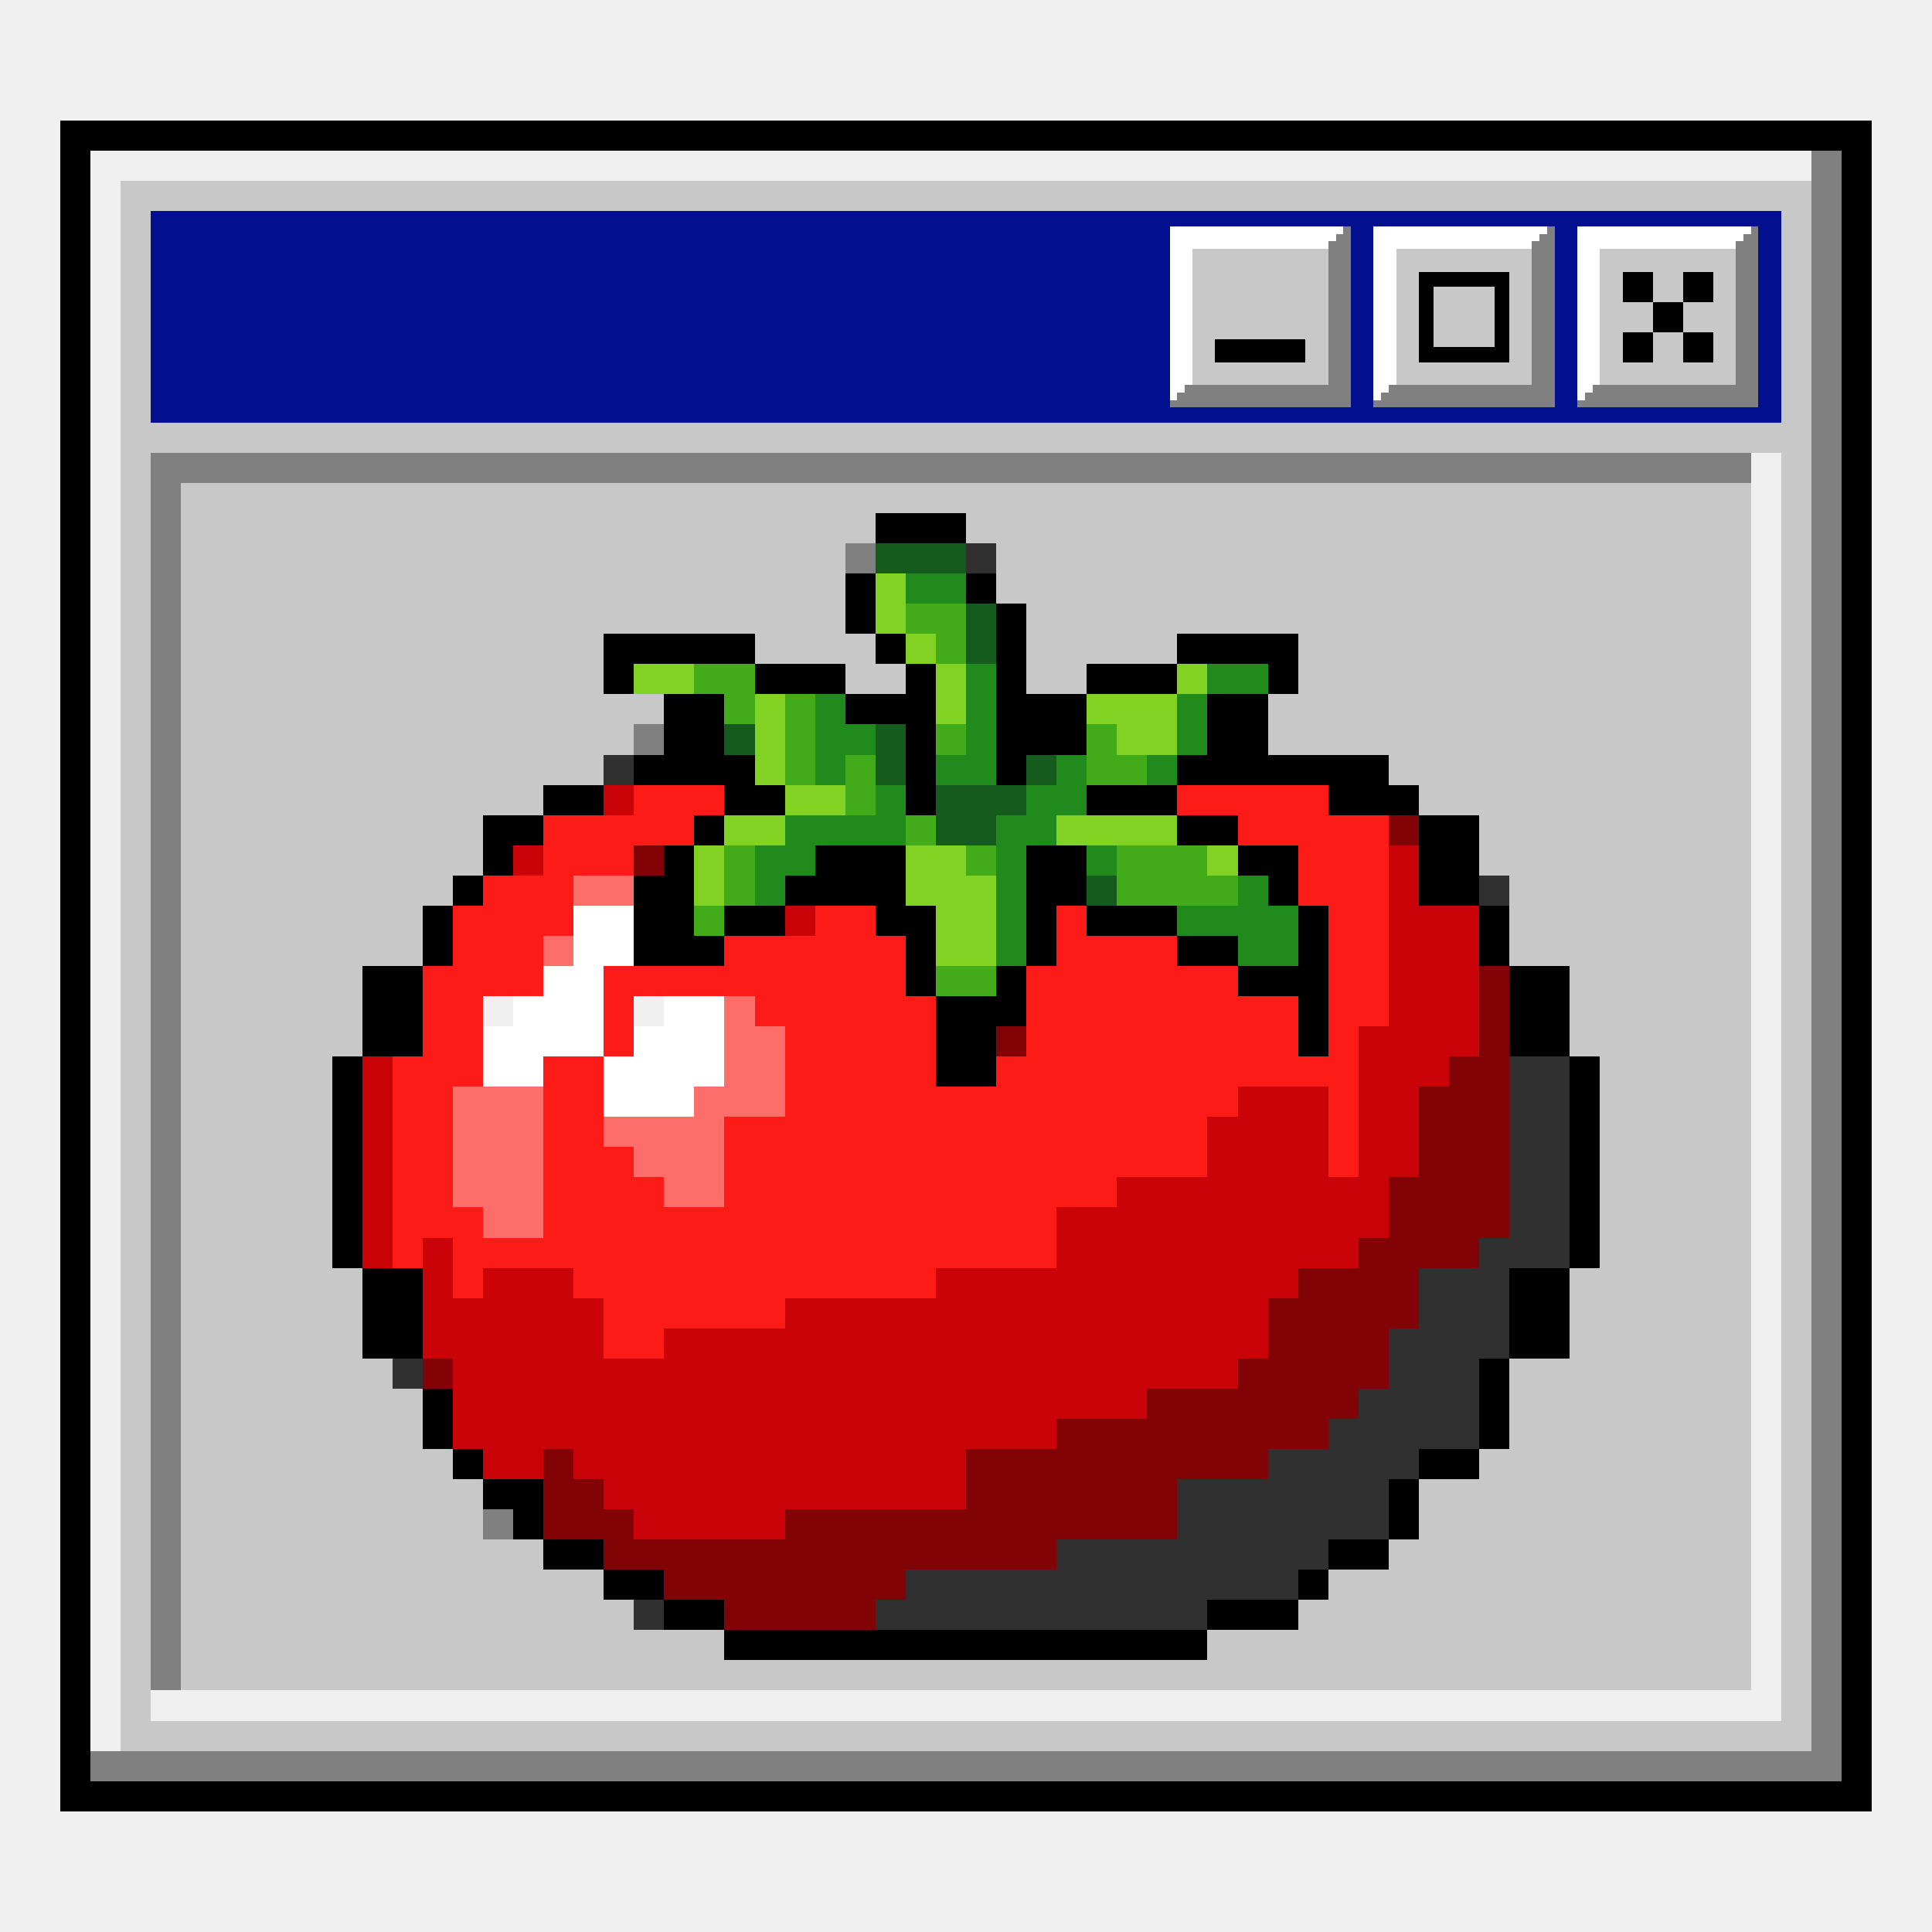
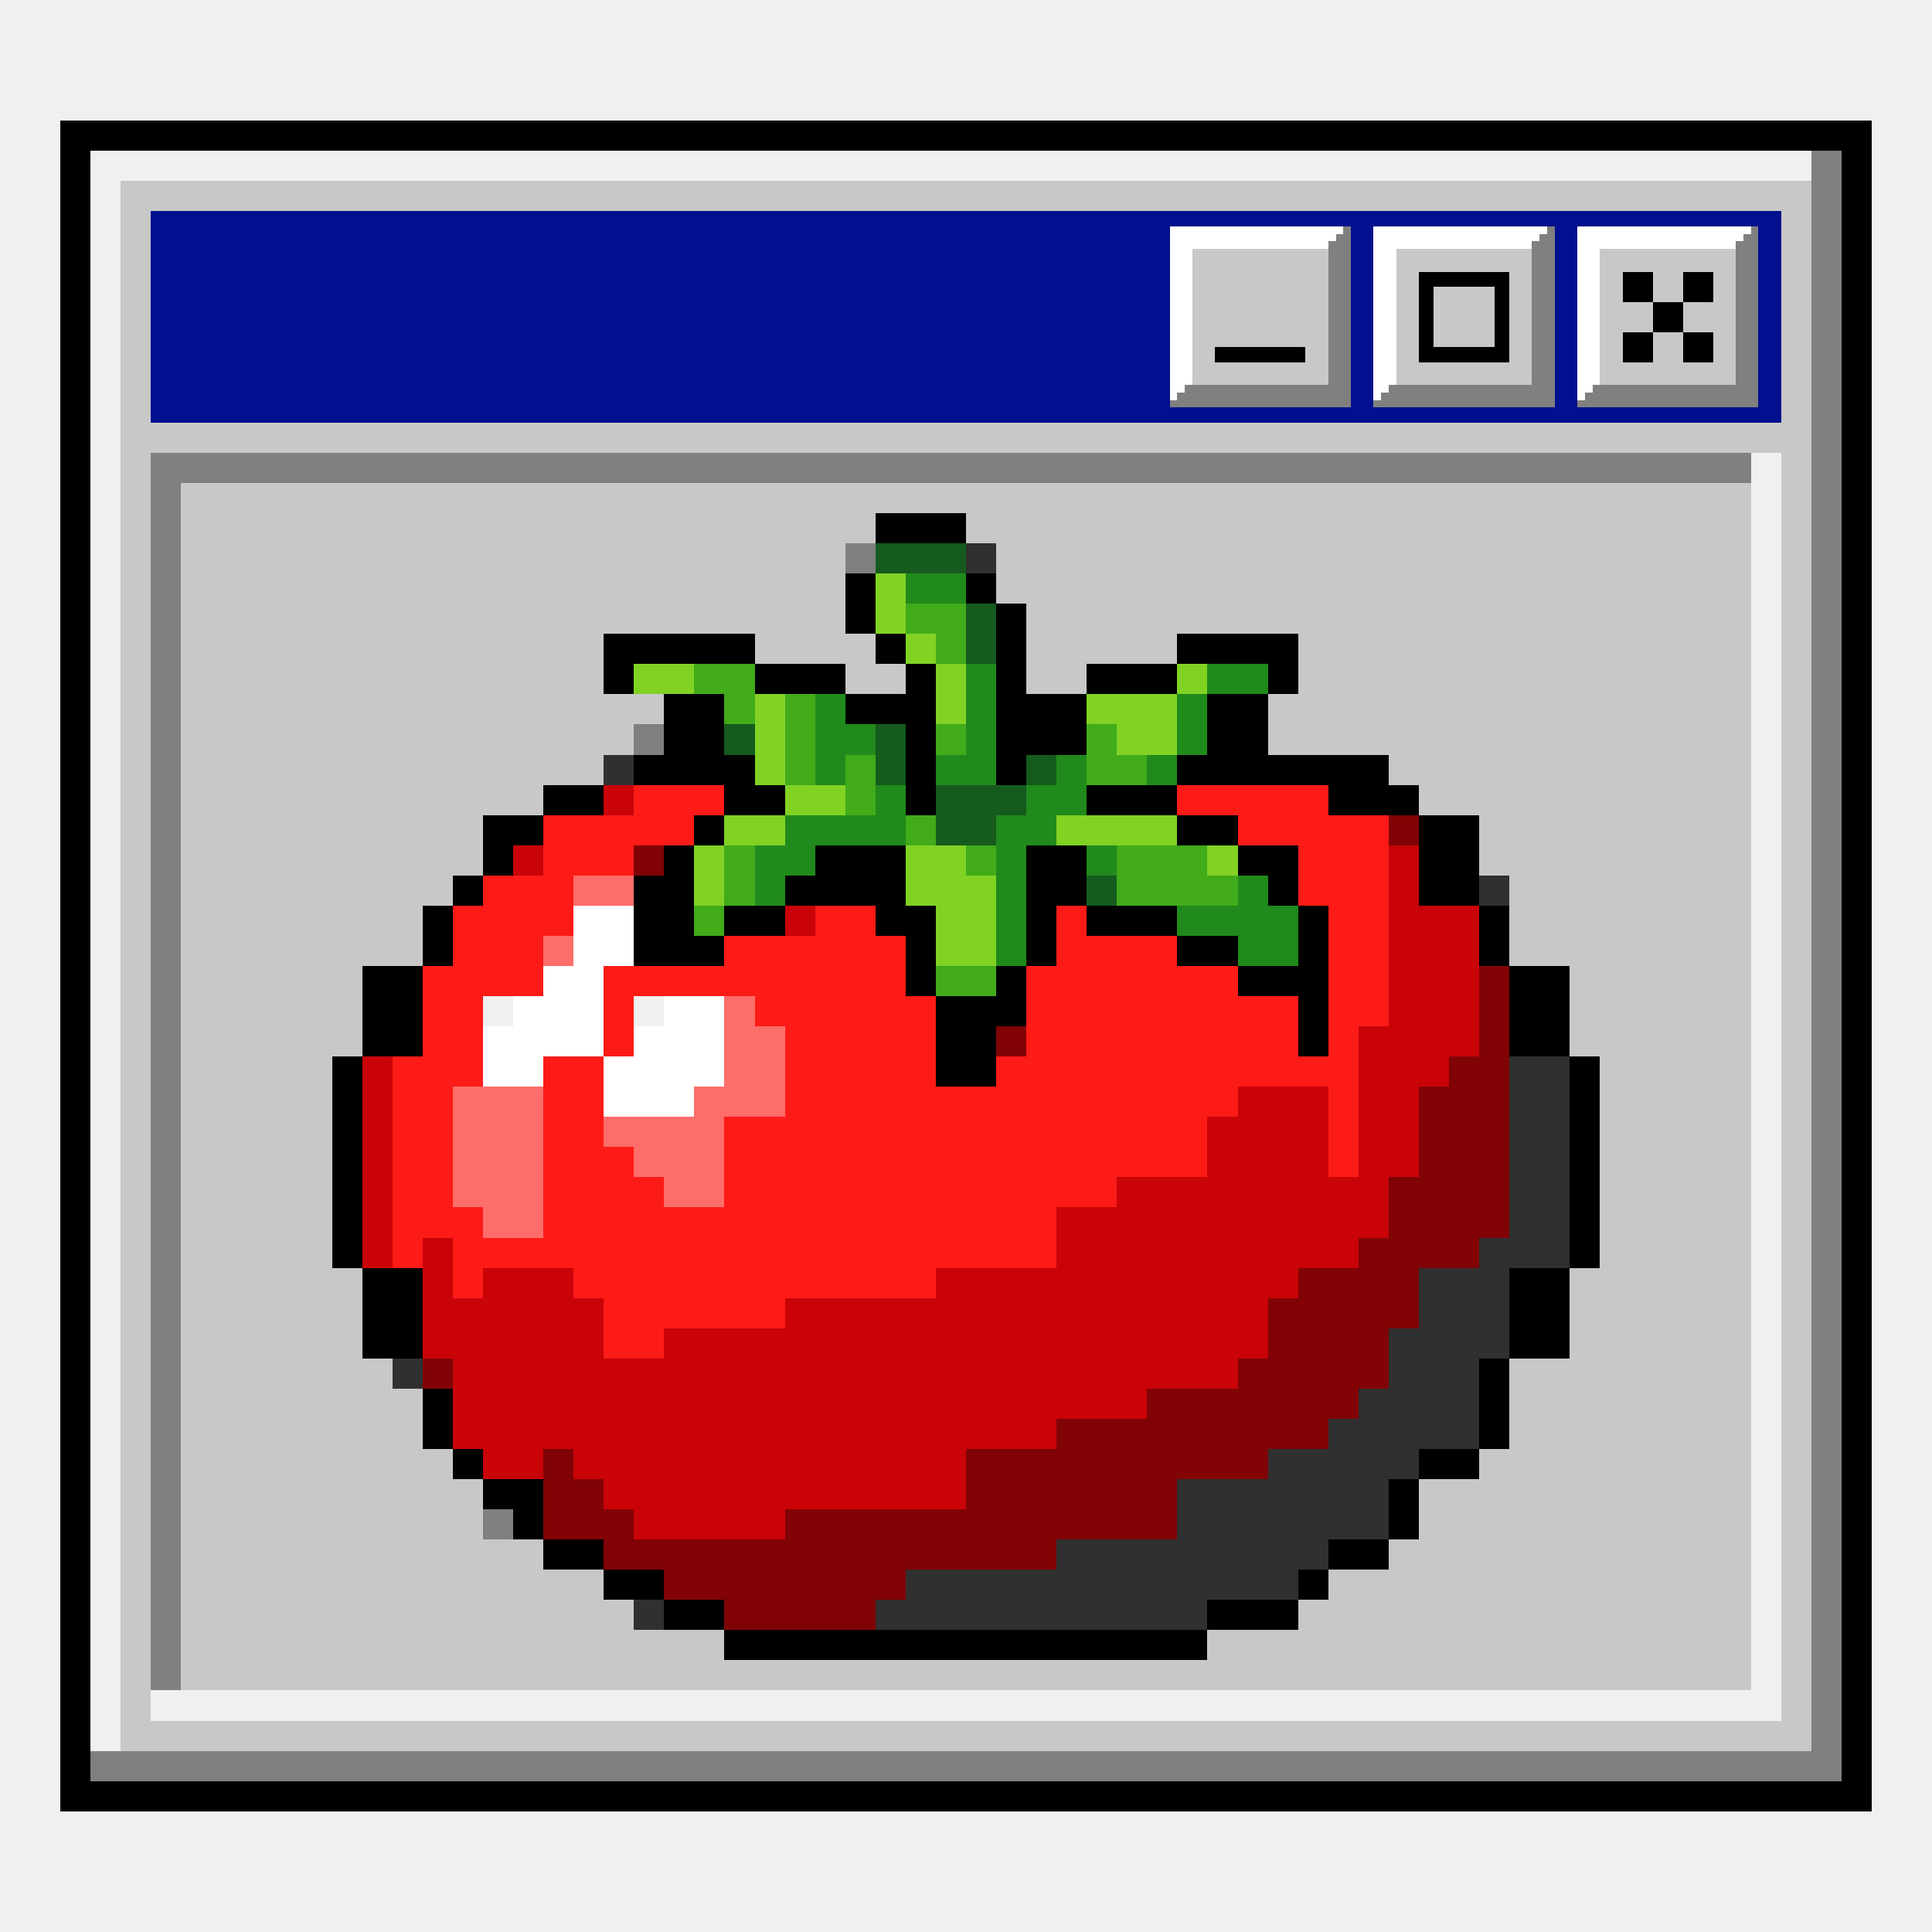
<svg xmlns="http://www.w3.org/2000/svg" viewBox="0 0 256 256" width="512" height="512" shape-rendering="crispEdges">
  <rect x="8" y="16" width="240" height="4" fill="#000000" />
  <rect x="12" y="20" width="228" height="4" fill="#f0f0f0" />
  <rect x="240" y="20" width="4" height="212" fill="#808080" />
  <rect x="8" y="20" width="4" height="216" fill="#000000" />
  <rect x="244" y="20" width="4" height="216" fill="#000000" />
  <rect x="16" y="24" width="224" height="4" fill="#c8c8c8" />
  <rect x="12" y="24" width="4" height="208" fill="#f0f0f0" />
  <rect x="20" y="28" width="216" height="2" fill="#02108f" />
  <rect x="16" y="28" width="4" height="28" fill="#c8c8c8" />
  <rect x="236" y="28" width="4" height="28" fill="#c8c8c8" />
  <rect x="155" y="30" width="23" height="1" fill="#ffffff" />
  <rect x="178" y="30" width="1" height="1" fill="#808080" />
  <rect x="182" y="30" width="23" height="1" fill="#ffffff" />
  <rect x="205" y="30" width="1" height="1" fill="#808080" />
  <rect x="209" y="30" width="23" height="1" fill="#ffffff" />
  <rect x="232" y="30" width="1" height="1" fill="#808080" />
  <rect x="20" y="30" width="135" height="24" fill="#02108f" />
  <rect x="179" y="30" width="3" height="24" fill="#02108f" />
  <rect x="206" y="30" width="3" height="24" fill="#02108f" />
  <rect x="233" y="30" width="3" height="24" fill="#02108f" />
  <rect x="155" y="31" width="22" height="1" fill="#ffffff" />
  <rect x="177" y="31" width="2" height="1" fill="#808080" />
  <rect x="182" y="31" width="22" height="1" fill="#ffffff" />
  <rect x="204" y="31" width="2" height="1" fill="#808080" />
  <rect x="209" y="31" width="22" height="1" fill="#ffffff" />
  <rect x="231" y="31" width="2" height="1" fill="#808080" />
  <rect x="155" y="32" width="21" height="1" fill="#ffffff" />
  <rect x="182" y="32" width="21" height="1" fill="#ffffff" />
  <rect x="209" y="32" width="21" height="1" fill="#ffffff" />
  <rect x="176" y="32" width="3" height="19" fill="#808080" />
  <rect x="203" y="32" width="3" height="19" fill="#808080" />
  <rect x="230" y="32" width="3" height="19" fill="#808080" />
  <rect x="185" y="33" width="18" height="3" fill="#c8c8c8" />
  <rect x="212" y="33" width="18" height="3" fill="#c8c8c8" />
-   <rect x="158" y="33" width="18" height="12" fill="#c8c8c8" />
+   <rect x="158" y="33" width="18" height="13" fill="#c8c8c8" />
  <rect x="155" y="33" width="3" height="18" fill="#ffffff" />
  <rect x="182" y="33" width="3" height="18" fill="#ffffff" />
  <rect x="209" y="33" width="3" height="18" fill="#ffffff" />
  <rect x="188" y="36" width="12" height="2" fill="#000000" />
  <rect x="212" y="36" width="3" height="4" fill="#c8c8c8" />
  <rect x="215" y="36" width="4" height="4" fill="#000000" />
  <rect x="219" y="36" width="4" height="4" fill="#c8c8c8" />
  <rect x="223" y="36" width="4" height="4" fill="#000000" />
  <rect x="227" y="36" width="3" height="4" fill="#c8c8c8" />
  <rect x="185" y="36" width="3" height="12" fill="#c8c8c8" />
  <rect x="200" y="36" width="3" height="12" fill="#c8c8c8" />
  <rect x="188" y="38" width="2" height="8" fill="#000000" />
  <rect x="190" y="38" width="8" height="8" fill="#c8c8c8" />
  <rect x="198" y="38" width="2" height="8" fill="#000000" />
  <rect x="212" y="40" width="7" height="4" fill="#c8c8c8" />
  <rect x="219" y="40" width="4" height="4" fill="#000000" />
  <rect x="223" y="40" width="7" height="4" fill="#c8c8c8" />
  <rect x="212" y="44" width="3" height="4" fill="#c8c8c8" />
  <rect x="215" y="44" width="4" height="4" fill="#000000" />
  <rect x="219" y="44" width="4" height="4" fill="#c8c8c8" />
  <rect x="223" y="44" width="4" height="4" fill="#000000" />
  <rect x="227" y="44" width="3" height="4" fill="#c8c8c8" />
-   <rect x="158" y="45" width="3" height="3" fill="#c8c8c8" />
-   <rect x="161" y="45" width="12" height="3" fill="#000000" />
-   <rect x="173" y="45" width="3" height="3" fill="#c8c8c8" />
+   <rect x="158" y="46" width="3" height="2" fill="#c8c8c8" />
+   <rect x="161" y="46" width="12" height="2" fill="#000000" />
+   <rect x="173" y="46" width="3" height="2" fill="#c8c8c8" />
  <rect x="188" y="46" width="12" height="2" fill="#000000" />
  <rect x="158" y="48" width="18" height="3" fill="#c8c8c8" />
  <rect x="185" y="48" width="18" height="3" fill="#c8c8c8" />
  <rect x="212" y="48" width="18" height="3" fill="#c8c8c8" />
  <rect x="155" y="51" width="2" height="1" fill="#ffffff" />
  <rect x="157" y="51" width="22" height="1" fill="#808080" />
  <rect x="182" y="51" width="2" height="1" fill="#ffffff" />
  <rect x="184" y="51" width="22" height="1" fill="#808080" />
  <rect x="209" y="51" width="2" height="1" fill="#ffffff" />
  <rect x="211" y="51" width="22" height="1" fill="#808080" />
  <rect x="155" y="52" width="1" height="1" fill="#ffffff" />
  <rect x="156" y="52" width="23" height="1" fill="#808080" />
  <rect x="182" y="52" width="1" height="1" fill="#ffffff" />
  <rect x="183" y="52" width="23" height="1" fill="#808080" />
  <rect x="209" y="52" width="1" height="1" fill="#ffffff" />
  <rect x="210" y="52" width="23" height="1" fill="#808080" />
  <rect x="155" y="53" width="24" height="1" fill="#808080" />
  <rect x="182" y="53" width="24" height="1" fill="#808080" />
  <rect x="209" y="53" width="24" height="1" fill="#808080" />
  <rect x="20" y="54" width="216" height="2" fill="#02108f" />
  <rect x="16" y="56" width="224" height="4" fill="#c8c8c8" />
  <rect x="20" y="60" width="212" height="4" fill="#808080" />
  <rect x="232" y="60" width="4" height="164" fill="#f0f0f0" />
  <rect x="16" y="60" width="4" height="168" fill="#c8c8c8" />
  <rect x="236" y="60" width="4" height="168" fill="#c8c8c8" />
  <rect x="24" y="64" width="208" height="4" fill="#c8c8c8" />
  <rect x="20" y="64" width="4" height="160" fill="#808080" />
  <rect x="24" y="68" width="92" height="4" fill="#c8c8c8" />
  <rect x="116" y="68" width="12" height="4" fill="#000000" />
  <rect x="128" y="68" width="104" height="4" fill="#c8c8c8" />
  <rect x="112" y="72" width="4" height="4" fill="#808080" />
  <rect x="116" y="72" width="12" height="4" fill="#165b1e" />
  <rect x="128" y="72" width="4" height="4" fill="#303030" />
  <rect x="132" y="72" width="100" height="8" fill="#c8c8c8" />
  <rect x="24" y="72" width="88" height="12" fill="#c8c8c8" />
  <rect x="120" y="76" width="8" height="4" fill="#218a1c" />
  <rect x="128" y="76" width="4" height="4" fill="#000000" />
  <rect x="112" y="76" width="4" height="8" fill="#000000" />
  <rect x="116" y="76" width="4" height="8" fill="#81d223" />
  <rect x="120" y="80" width="8" height="4" fill="#41ab1a" />
  <rect x="136" y="80" width="96" height="4" fill="#c8c8c8" />
  <rect x="128" y="80" width="4" height="8" fill="#165b1e" />
  <rect x="132" y="80" width="4" height="12" fill="#000000" />
  <rect x="80" y="84" width="20" height="4" fill="#000000" />
  <rect x="100" y="84" width="16" height="4" fill="#c8c8c8" />
  <rect x="116" y="84" width="4" height="4" fill="#000000" />
  <rect x="120" y="84" width="4" height="4" fill="#81d223" />
  <rect x="124" y="84" width="4" height="4" fill="#41ab1a" />
  <rect x="136" y="84" width="20" height="4" fill="#c8c8c8" />
  <rect x="156" y="84" width="16" height="4" fill="#000000" />
  <rect x="24" y="84" width="56" height="8" fill="#c8c8c8" />
  <rect x="172" y="84" width="60" height="8" fill="#c8c8c8" />
  <rect x="80" y="88" width="4" height="4" fill="#000000" />
  <rect x="84" y="88" width="8" height="4" fill="#81d223" />
  <rect x="92" y="88" width="8" height="4" fill="#41ab1a" />
  <rect x="100" y="88" width="12" height="4" fill="#000000" />
  <rect x="112" y="88" width="8" height="4" fill="#c8c8c8" />
  <rect x="120" y="88" width="4" height="4" fill="#000000" />
  <rect x="136" y="88" width="8" height="4" fill="#c8c8c8" />
  <rect x="144" y="88" width="12" height="4" fill="#000000" />
  <rect x="156" y="88" width="4" height="4" fill="#81d223" />
  <rect x="160" y="88" width="8" height="4" fill="#218a1c" />
  <rect x="168" y="88" width="4" height="4" fill="#000000" />
  <rect x="124" y="88" width="4" height="8" fill="#81d223" />
  <rect x="128" y="88" width="4" height="12" fill="#218a1c" />
  <rect x="24" y="92" width="64" height="4" fill="#c8c8c8" />
  <rect x="96" y="92" width="4" height="4" fill="#41ab1a" />
  <rect x="108" y="92" width="4" height="4" fill="#218a1c" />
  <rect x="112" y="92" width="12" height="4" fill="#000000" />
  <rect x="144" y="92" width="12" height="4" fill="#81d223" />
  <rect x="88" y="92" width="8" height="8" fill="#000000" />
  <rect x="132" y="92" width="12" height="8" fill="#000000" />
  <rect x="156" y="92" width="4" height="8" fill="#218a1c" />
  <rect x="160" y="92" width="8" height="8" fill="#000000" />
  <rect x="168" y="92" width="64" height="8" fill="#c8c8c8" />
  <rect x="100" y="92" width="4" height="12" fill="#81d223" />
  <rect x="104" y="92" width="4" height="12" fill="#41ab1a" />
  <rect x="24" y="96" width="60" height="4" fill="#c8c8c8" />
  <rect x="84" y="96" width="4" height="4" fill="#808080" />
  <rect x="96" y="96" width="4" height="4" fill="#165b1e" />
  <rect x="108" y="96" width="8" height="4" fill="#218a1c" />
  <rect x="124" y="96" width="4" height="4" fill="#41ab1a" />
  <rect x="144" y="96" width="4" height="4" fill="#41ab1a" />
  <rect x="148" y="96" width="8" height="4" fill="#81d223" />
  <rect x="116" y="96" width="4" height="8" fill="#165b1e" />
  <rect x="120" y="96" width="4" height="12" fill="#000000" />
  <rect x="24" y="100" width="56" height="4" fill="#c8c8c8" />
  <rect x="80" y="100" width="4" height="4" fill="#303030" />
  <rect x="84" y="100" width="16" height="4" fill="#000000" />
  <rect x="108" y="100" width="4" height="4" fill="#218a1c" />
  <rect x="124" y="100" width="8" height="4" fill="#218a1c" />
  <rect x="132" y="100" width="4" height="4" fill="#000000" />
  <rect x="136" y="100" width="4" height="4" fill="#165b1e" />
  <rect x="140" y="100" width="4" height="4" fill="#218a1c" />
  <rect x="144" y="100" width="8" height="4" fill="#41ab1a" />
  <rect x="152" y="100" width="4" height="4" fill="#218a1c" />
  <rect x="156" y="100" width="28" height="4" fill="#000000" />
  <rect x="184" y="100" width="48" height="4" fill="#c8c8c8" />
  <rect x="112" y="100" width="4" height="8" fill="#41ab1a" />
  <rect x="24" y="104" width="48" height="4" fill="#c8c8c8" />
  <rect x="72" y="104" width="8" height="4" fill="#000000" />
  <rect x="80" y="104" width="4" height="4" fill="#c90308" />
  <rect x="84" y="104" width="12" height="4" fill="#fc1b17" />
  <rect x="96" y="104" width="8" height="4" fill="#000000" />
  <rect x="104" y="104" width="8" height="4" fill="#81d223" />
  <rect x="116" y="104" width="4" height="4" fill="#218a1c" />
  <rect x="124" y="104" width="12" height="4" fill="#165b1e" />
  <rect x="136" y="104" width="8" height="4" fill="#218a1c" />
  <rect x="144" y="104" width="12" height="4" fill="#000000" />
  <rect x="156" y="104" width="20" height="4" fill="#fc1b17" />
  <rect x="176" y="104" width="12" height="4" fill="#000000" />
  <rect x="188" y="104" width="44" height="4" fill="#c8c8c8" />
  <rect x="64" y="108" width="8" height="4" fill="#000000" />
  <rect x="72" y="108" width="20" height="4" fill="#fc1b17" />
  <rect x="92" y="108" width="4" height="4" fill="#000000" />
  <rect x="96" y="108" width="8" height="4" fill="#81d223" />
  <rect x="104" y="108" width="16" height="4" fill="#218a1c" />
  <rect x="120" y="108" width="4" height="4" fill="#41ab1a" />
  <rect x="124" y="108" width="8" height="4" fill="#165b1e" />
  <rect x="132" y="108" width="8" height="4" fill="#218a1c" />
  <rect x="140" y="108" width="16" height="4" fill="#81d223" />
  <rect x="156" y="108" width="8" height="4" fill="#000000" />
  <rect x="164" y="108" width="20" height="4" fill="#fc1b17" />
  <rect x="184" y="108" width="4" height="4" fill="#810305" />
  <rect x="24" y="108" width="40" height="8" fill="#c8c8c8" />
  <rect x="196" y="108" width="36" height="8" fill="#c8c8c8" />
  <rect x="188" y="108" width="8" height="12" fill="#000000" />
  <rect x="64" y="112" width="4" height="4" fill="#000000" />
  <rect x="68" y="112" width="4" height="4" fill="#c90308" />
  <rect x="72" y="112" width="12" height="4" fill="#fc1b17" />
  <rect x="84" y="112" width="4" height="4" fill="#810305" />
  <rect x="88" y="112" width="4" height="4" fill="#000000" />
  <rect x="100" y="112" width="8" height="4" fill="#218a1c" />
  <rect x="108" y="112" width="12" height="4" fill="#000000" />
  <rect x="120" y="112" width="8" height="4" fill="#81d223" />
  <rect x="128" y="112" width="4" height="4" fill="#41ab1a" />
  <rect x="144" y="112" width="4" height="4" fill="#218a1c" />
  <rect x="148" y="112" width="12" height="4" fill="#41ab1a" />
  <rect x="160" y="112" width="4" height="4" fill="#81d223" />
  <rect x="164" y="112" width="8" height="4" fill="#000000" />
  <rect x="92" y="112" width="4" height="8" fill="#81d223" />
  <rect x="96" y="112" width="4" height="8" fill="#41ab1a" />
  <rect x="136" y="112" width="8" height="8" fill="#000000" />
  <rect x="172" y="112" width="12" height="8" fill="#fc1b17" />
  <rect x="184" y="112" width="4" height="8" fill="#c90308" />
  <rect x="132" y="112" width="4" height="16" fill="#218a1c" />
  <rect x="24" y="116" width="36" height="4" fill="#c8c8c8" />
  <rect x="60" y="116" width="4" height="4" fill="#000000" />
  <rect x="64" y="116" width="12" height="4" fill="#fc1b17" />
  <rect x="76" y="116" width="8" height="4" fill="#fd6d6a" />
  <rect x="100" y="116" width="4" height="4" fill="#218a1c" />
  <rect x="104" y="116" width="16" height="4" fill="#000000" />
  <rect x="120" y="116" width="12" height="4" fill="#81d223" />
  <rect x="144" y="116" width="4" height="4" fill="#165b1e" />
  <rect x="148" y="116" width="16" height="4" fill="#41ab1a" />
  <rect x="164" y="116" width="4" height="4" fill="#218a1c" />
  <rect x="168" y="116" width="4" height="4" fill="#000000" />
  <rect x="196" y="116" width="4" height="4" fill="#303030" />
  <rect x="84" y="116" width="8" height="8" fill="#000000" />
  <rect x="200" y="116" width="32" height="12" fill="#c8c8c8" />
  <rect x="60" y="120" width="16" height="4" fill="#fc1b17" />
  <rect x="92" y="120" width="4" height="4" fill="#41ab1a" />
  <rect x="96" y="120" width="8" height="4" fill="#000000" />
  <rect x="104" y="120" width="4" height="4" fill="#c90308" />
  <rect x="108" y="120" width="8" height="4" fill="#fc1b17" />
  <rect x="116" y="120" width="8" height="4" fill="#000000" />
  <rect x="140" y="120" width="4" height="4" fill="#fc1b17" />
  <rect x="144" y="120" width="12" height="4" fill="#000000" />
  <rect x="156" y="120" width="16" height="4" fill="#218a1c" />
  <rect x="24" y="120" width="32" height="8" fill="#c8c8c8" />
  <rect x="56" y="120" width="4" height="8" fill="#000000" />
  <rect x="76" y="120" width="8" height="8" fill="#ffffff" />
  <rect x="124" y="120" width="8" height="8" fill="#81d223" />
  <rect x="136" y="120" width="4" height="8" fill="#000000" />
  <rect x="172" y="120" width="4" height="8" fill="#000000" />
  <rect x="196" y="120" width="4" height="8" fill="#000000" />
  <rect x="176" y="120" width="8" height="16" fill="#fc1b17" />
  <rect x="184" y="120" width="12" height="16" fill="#c90308" />
  <rect x="60" y="124" width="12" height="4" fill="#fc1b17" />
  <rect x="72" y="124" width="4" height="4" fill="#fd6d6a" />
  <rect x="84" y="124" width="12" height="4" fill="#000000" />
  <rect x="96" y="124" width="24" height="4" fill="#fc1b17" />
  <rect x="140" y="124" width="16" height="4" fill="#fc1b17" />
  <rect x="156" y="124" width="8" height="4" fill="#000000" />
  <rect x="164" y="124" width="8" height="4" fill="#218a1c" />
  <rect x="120" y="124" width="4" height="8" fill="#000000" />
  <rect x="56" y="128" width="16" height="4" fill="#fc1b17" />
  <rect x="72" y="128" width="8" height="4" fill="#ffffff" />
  <rect x="80" y="128" width="40" height="4" fill="#fc1b17" />
  <rect x="124" y="128" width="8" height="4" fill="#41ab1a" />
  <rect x="132" y="128" width="4" height="4" fill="#000000" />
  <rect x="136" y="128" width="28" height="4" fill="#fc1b17" />
  <rect x="164" y="128" width="12" height="4" fill="#000000" />
  <rect x="24" y="128" width="24" height="12" fill="#c8c8c8" />
  <rect x="48" y="128" width="8" height="12" fill="#000000" />
  <rect x="196" y="128" width="4" height="12" fill="#810305" />
  <rect x="200" y="128" width="8" height="12" fill="#000000" />
  <rect x="208" y="128" width="24" height="12" fill="#c8c8c8" />
  <rect x="64" y="132" width="4" height="4" fill="#f0f0f0" />
  <rect x="68" y="132" width="12" height="4" fill="#ffffff" />
  <rect x="84" y="132" width="4" height="4" fill="#f0f0f0" />
  <rect x="88" y="132" width="8" height="4" fill="#ffffff" />
  <rect x="96" y="132" width="4" height="4" fill="#fd6d6a" />
  <rect x="100" y="132" width="24" height="4" fill="#fc1b17" />
  <rect x="124" y="132" width="12" height="4" fill="#000000" />
  <rect x="56" y="132" width="8" height="8" fill="#fc1b17" />
  <rect x="80" y="132" width="4" height="8" fill="#fc1b17" />
  <rect x="136" y="132" width="36" height="8" fill="#fc1b17" />
  <rect x="172" y="132" width="4" height="8" fill="#000000" />
  <rect x="64" y="136" width="16" height="4" fill="#ffffff" />
  <rect x="84" y="136" width="12" height="4" fill="#ffffff" />
  <rect x="132" y="136" width="4" height="4" fill="#810305" />
  <rect x="176" y="136" width="4" height="4" fill="#fc1b17" />
  <rect x="180" y="136" width="16" height="4" fill="#c90308" />
  <rect x="96" y="136" width="8" height="8" fill="#fd6d6a" />
  <rect x="104" y="136" width="20" height="8" fill="#fc1b17" />
  <rect x="124" y="136" width="8" height="8" fill="#000000" />
  <rect x="52" y="140" width="12" height="4" fill="#fc1b17" />
  <rect x="64" y="140" width="8" height="4" fill="#ffffff" />
  <rect x="80" y="140" width="16" height="4" fill="#ffffff" />
  <rect x="132" y="140" width="48" height="4" fill="#fc1b17" />
  <rect x="180" y="140" width="12" height="4" fill="#c90308" />
  <rect x="192" y="140" width="8" height="4" fill="#810305" />
  <rect x="72" y="140" width="8" height="12" fill="#fc1b17" />
  <rect x="200" y="140" width="8" height="24" fill="#303030" />
  <rect x="24" y="140" width="20" height="28" fill="#c8c8c8" />
  <rect x="44" y="140" width="4" height="28" fill="#000000" />
  <rect x="48" y="140" width="4" height="28" fill="#c90308" />
  <rect x="208" y="140" width="4" height="28" fill="#000000" />
  <rect x="212" y="140" width="20" height="28" fill="#c8c8c8" />
  <rect x="80" y="144" width="12" height="4" fill="#ffffff" />
  <rect x="92" y="144" width="12" height="4" fill="#fd6d6a" />
  <rect x="104" y="144" width="60" height="4" fill="#fc1b17" />
  <rect x="164" y="144" width="12" height="4" fill="#c90308" />
  <rect x="176" y="144" width="4" height="12" fill="#fc1b17" />
  <rect x="180" y="144" width="8" height="12" fill="#c90308" />
  <rect x="188" y="144" width="12" height="12" fill="#810305" />
  <rect x="52" y="144" width="8" height="16" fill="#fc1b17" />
  <rect x="60" y="144" width="12" height="16" fill="#fd6d6a" />
  <rect x="80" y="148" width="16" height="4" fill="#fd6d6a" />
  <rect x="96" y="148" width="64" height="8" fill="#fc1b17" />
  <rect x="160" y="148" width="16" height="8" fill="#c90308" />
  <rect x="72" y="152" width="12" height="4" fill="#fc1b17" />
  <rect x="84" y="152" width="12" height="4" fill="#fd6d6a" />
  <rect x="72" y="156" width="16" height="4" fill="#fc1b17" />
  <rect x="88" y="156" width="8" height="4" fill="#fd6d6a" />
  <rect x="96" y="156" width="52" height="4" fill="#fc1b17" />
  <rect x="148" y="156" width="36" height="4" fill="#c90308" />
  <rect x="184" y="156" width="16" height="8" fill="#810305" />
  <rect x="52" y="160" width="12" height="4" fill="#fc1b17" />
  <rect x="64" y="160" width="8" height="4" fill="#fd6d6a" />
  <rect x="72" y="160" width="68" height="4" fill="#fc1b17" />
  <rect x="140" y="160" width="44" height="4" fill="#c90308" />
  <rect x="52" y="164" width="4" height="4" fill="#fc1b17" />
  <rect x="60" y="164" width="80" height="4" fill="#fc1b17" />
  <rect x="140" y="164" width="40" height="4" fill="#c90308" />
  <rect x="180" y="164" width="16" height="4" fill="#810305" />
  <rect x="196" y="164" width="12" height="4" fill="#303030" />
  <rect x="56" y="164" width="4" height="8" fill="#c90308" />
  <rect x="60" y="168" width="4" height="4" fill="#fc1b17" />
  <rect x="64" y="168" width="12" height="4" fill="#c90308" />
  <rect x="76" y="168" width="48" height="4" fill="#fc1b17" />
  <rect x="124" y="168" width="48" height="4" fill="#c90308" />
  <rect x="172" y="168" width="16" height="4" fill="#810305" />
  <rect x="188" y="168" width="12" height="8" fill="#303030" />
  <rect x="24" y="168" width="24" height="12" fill="#c8c8c8" />
  <rect x="48" y="168" width="8" height="12" fill="#000000" />
  <rect x="200" y="168" width="8" height="12" fill="#000000" />
  <rect x="208" y="168" width="24" height="12" fill="#c8c8c8" />
  <rect x="80" y="172" width="24" height="4" fill="#fc1b17" />
  <rect x="104" y="172" width="64" height="4" fill="#c90308" />
  <rect x="168" y="172" width="20" height="4" fill="#810305" />
  <rect x="56" y="172" width="24" height="8" fill="#c90308" />
  <rect x="80" y="176" width="8" height="4" fill="#fc1b17" />
  <rect x="88" y="176" width="80" height="4" fill="#c90308" />
  <rect x="168" y="176" width="16" height="4" fill="#810305" />
  <rect x="184" y="176" width="16" height="4" fill="#303030" />
  <rect x="24" y="180" width="28" height="4" fill="#c8c8c8" />
  <rect x="52" y="180" width="4" height="4" fill="#303030" />
  <rect x="56" y="180" width="4" height="4" fill="#810305" />
  <rect x="60" y="180" width="104" height="4" fill="#c90308" />
  <rect x="164" y="180" width="20" height="4" fill="#810305" />
  <rect x="184" y="180" width="12" height="4" fill="#303030" />
  <rect x="196" y="180" width="4" height="12" fill="#000000" />
  <rect x="200" y="180" width="32" height="12" fill="#c8c8c8" />
  <rect x="60" y="184" width="92" height="4" fill="#c90308" />
  <rect x="152" y="184" width="28" height="4" fill="#810305" />
  <rect x="180" y="184" width="16" height="4" fill="#303030" />
  <rect x="24" y="184" width="32" height="8" fill="#c8c8c8" />
  <rect x="56" y="184" width="4" height="8" fill="#000000" />
  <rect x="60" y="188" width="80" height="4" fill="#c90308" />
  <rect x="140" y="188" width="36" height="4" fill="#810305" />
  <rect x="176" y="188" width="20" height="4" fill="#303030" />
  <rect x="24" y="192" width="36" height="4" fill="#c8c8c8" />
  <rect x="60" y="192" width="4" height="4" fill="#000000" />
  <rect x="64" y="192" width="8" height="4" fill="#c90308" />
  <rect x="72" y="192" width="4" height="4" fill="#810305" />
  <rect x="76" y="192" width="52" height="4" fill="#c90308" />
  <rect x="128" y="192" width="40" height="4" fill="#810305" />
  <rect x="168" y="192" width="20" height="4" fill="#303030" />
  <rect x="188" y="192" width="8" height="4" fill="#000000" />
  <rect x="196" y="192" width="36" height="4" fill="#c8c8c8" />
  <rect x="64" y="196" width="8" height="4" fill="#000000" />
  <rect x="72" y="196" width="8" height="4" fill="#810305" />
  <rect x="80" y="196" width="48" height="4" fill="#c90308" />
  <rect x="128" y="196" width="28" height="4" fill="#810305" />
  <rect x="24" y="196" width="40" height="8" fill="#c8c8c8" />
  <rect x="156" y="196" width="28" height="8" fill="#303030" />
  <rect x="184" y="196" width="4" height="8" fill="#000000" />
  <rect x="188" y="196" width="44" height="8" fill="#c8c8c8" />
  <rect x="64" y="200" width="4" height="4" fill="#808080" />
  <rect x="68" y="200" width="4" height="4" fill="#000000" />
  <rect x="72" y="200" width="12" height="4" fill="#810305" />
  <rect x="84" y="200" width="20" height="4" fill="#c90308" />
  <rect x="104" y="200" width="52" height="4" fill="#810305" />
  <rect x="24" y="204" width="48" height="4" fill="#c8c8c8" />
  <rect x="72" y="204" width="8" height="4" fill="#000000" />
  <rect x="80" y="204" width="60" height="4" fill="#810305" />
  <rect x="140" y="204" width="36" height="4" fill="#303030" />
  <rect x="176" y="204" width="8" height="4" fill="#000000" />
  <rect x="184" y="204" width="48" height="4" fill="#c8c8c8" />
  <rect x="24" y="208" width="56" height="4" fill="#c8c8c8" />
  <rect x="80" y="208" width="8" height="4" fill="#000000" />
  <rect x="88" y="208" width="32" height="4" fill="#810305" />
  <rect x="120" y="208" width="52" height="4" fill="#303030" />
  <rect x="172" y="208" width="4" height="4" fill="#000000" />
  <rect x="176" y="208" width="56" height="4" fill="#c8c8c8" />
  <rect x="24" y="212" width="60" height="4" fill="#c8c8c8" />
  <rect x="84" y="212" width="4" height="4" fill="#303030" />
  <rect x="88" y="212" width="8" height="4" fill="#000000" />
  <rect x="96" y="212" width="20" height="4" fill="#810305" />
  <rect x="116" y="212" width="44" height="4" fill="#303030" />
  <rect x="160" y="212" width="12" height="4" fill="#000000" />
  <rect x="172" y="212" width="60" height="4" fill="#c8c8c8" />
  <rect x="24" y="216" width="72" height="4" fill="#c8c8c8" />
  <rect x="96" y="216" width="64" height="4" fill="#000000" />
  <rect x="160" y="216" width="72" height="4" fill="#c8c8c8" />
  <rect x="24" y="220" width="208" height="4" fill="#c8c8c8" />
  <rect x="20" y="224" width="216" height="4" fill="#f0f0f0" />
  <rect x="16" y="228" width="224" height="4" fill="#c8c8c8" />
  <rect x="12" y="232" width="232" height="4" fill="#808080" />
  <rect x="8" y="236" width="240" height="4" fill="#000000" />
</svg>
